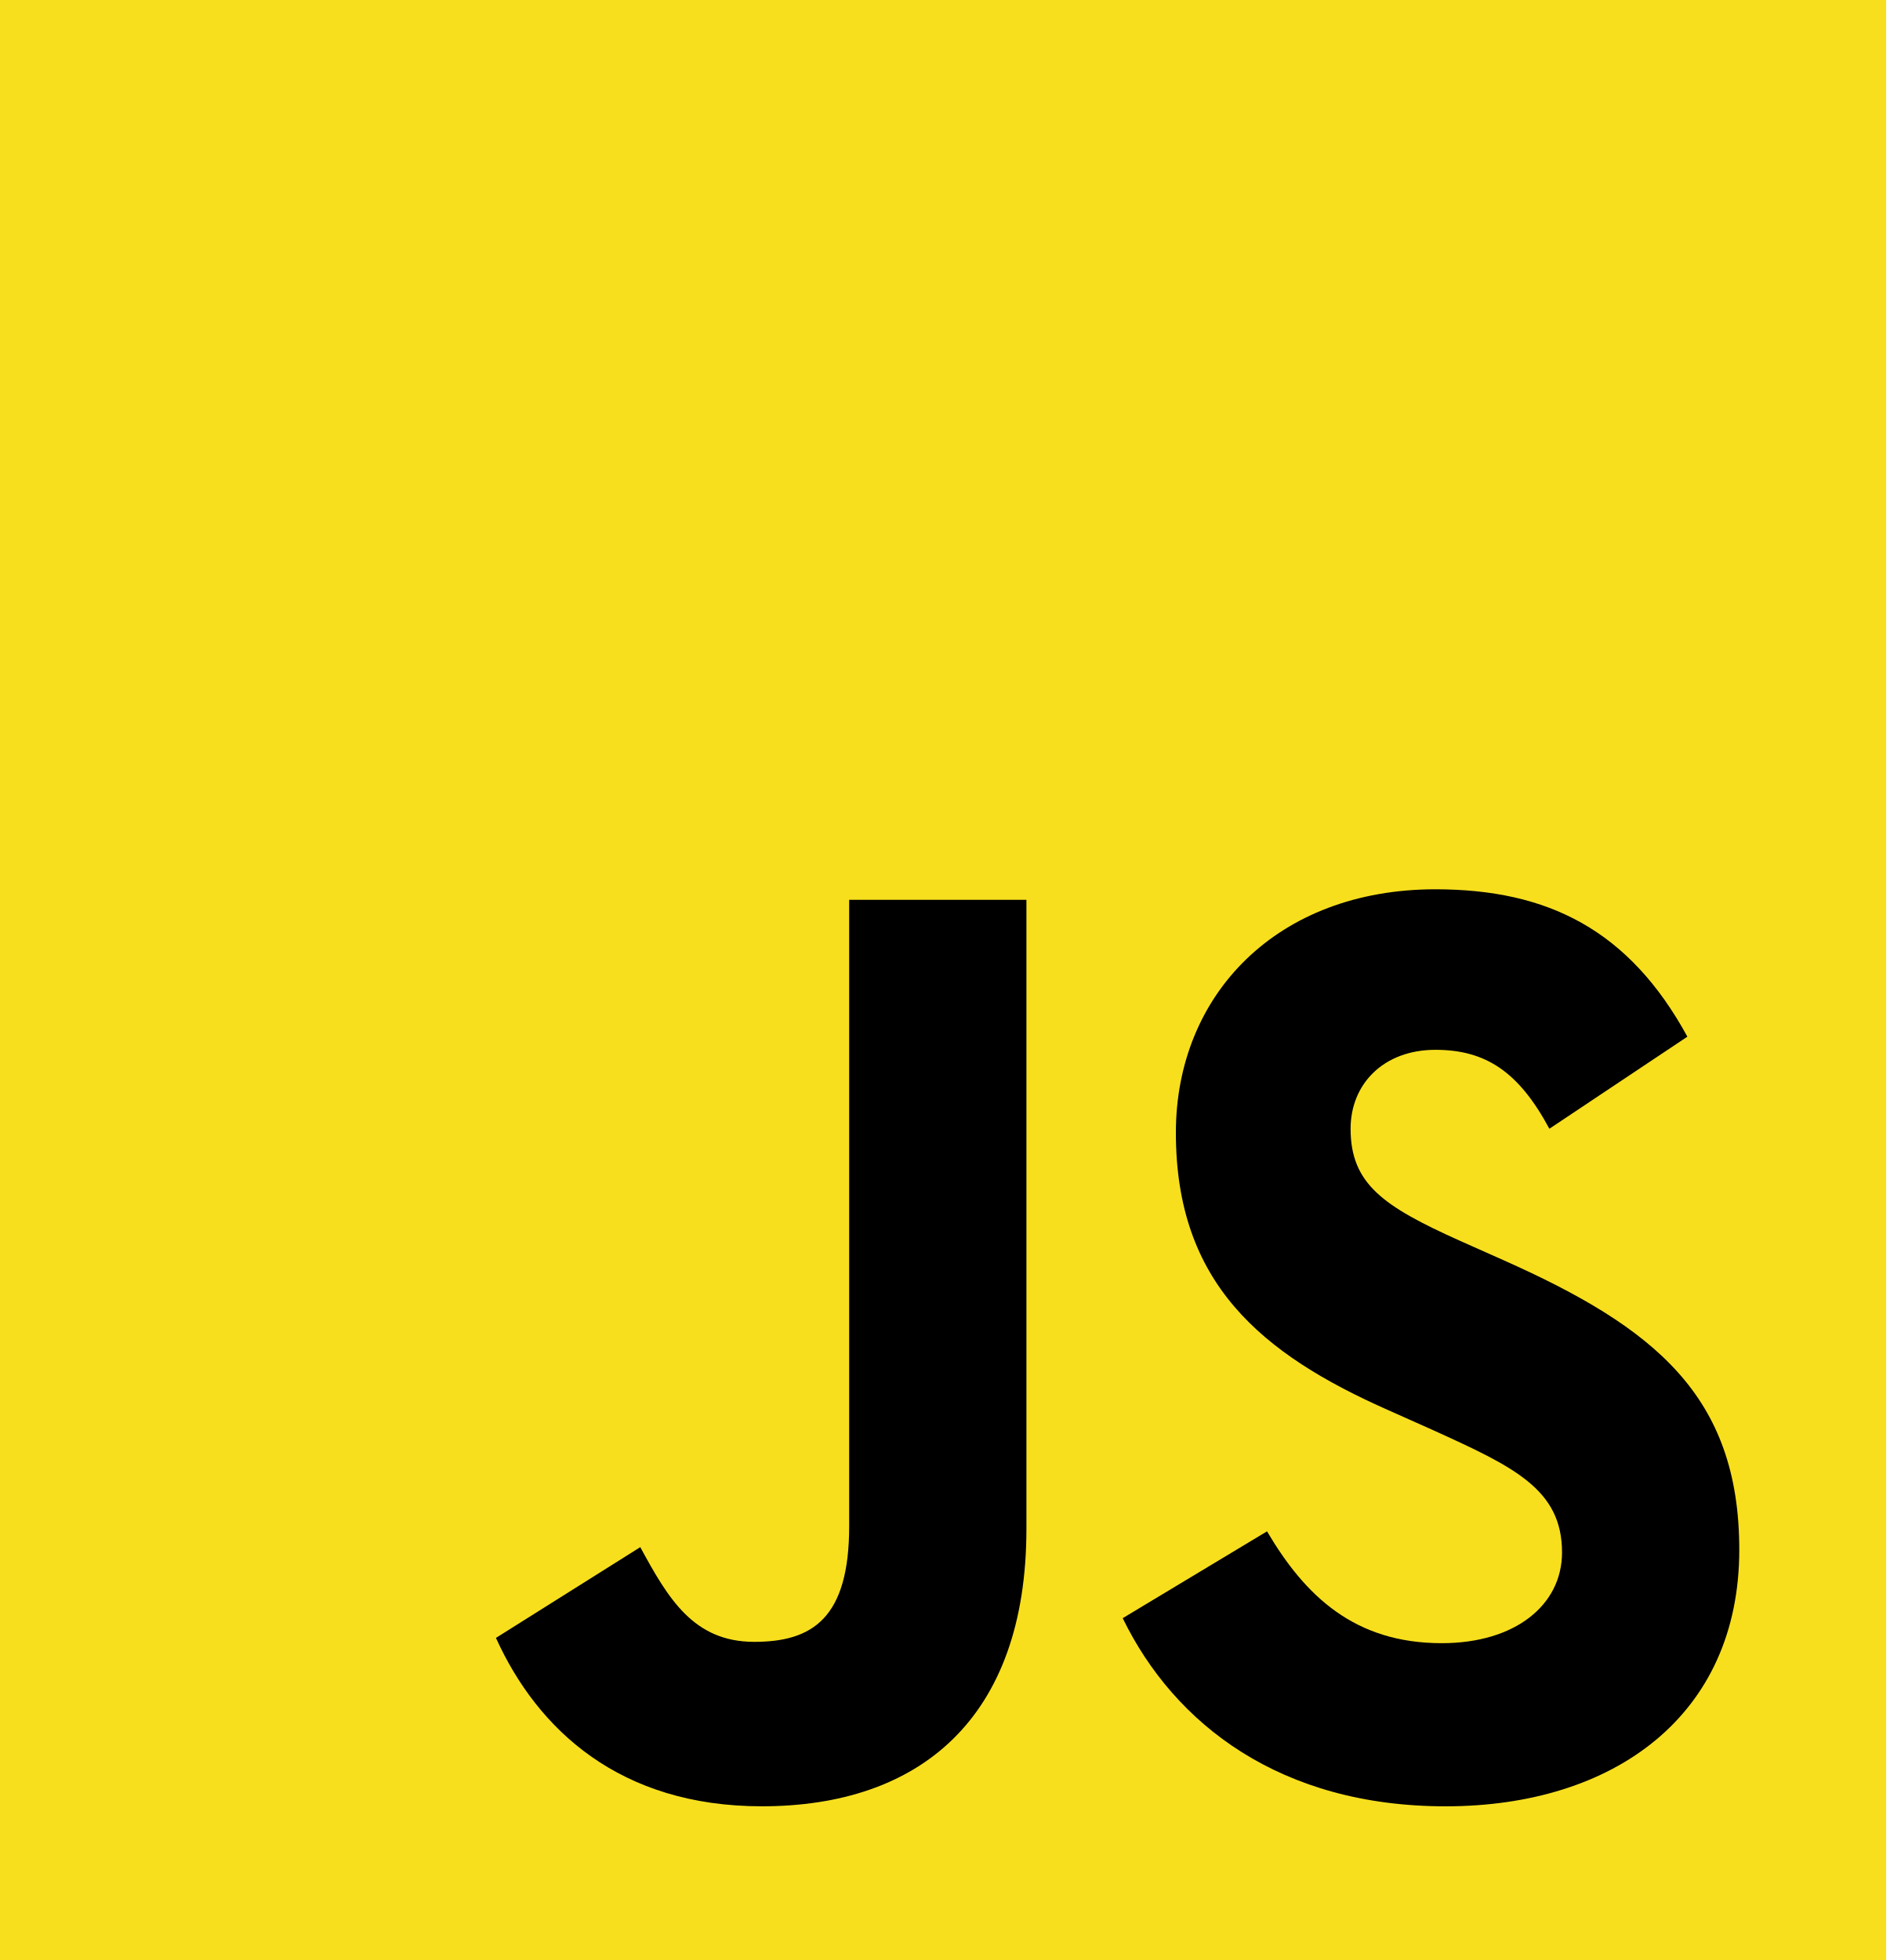
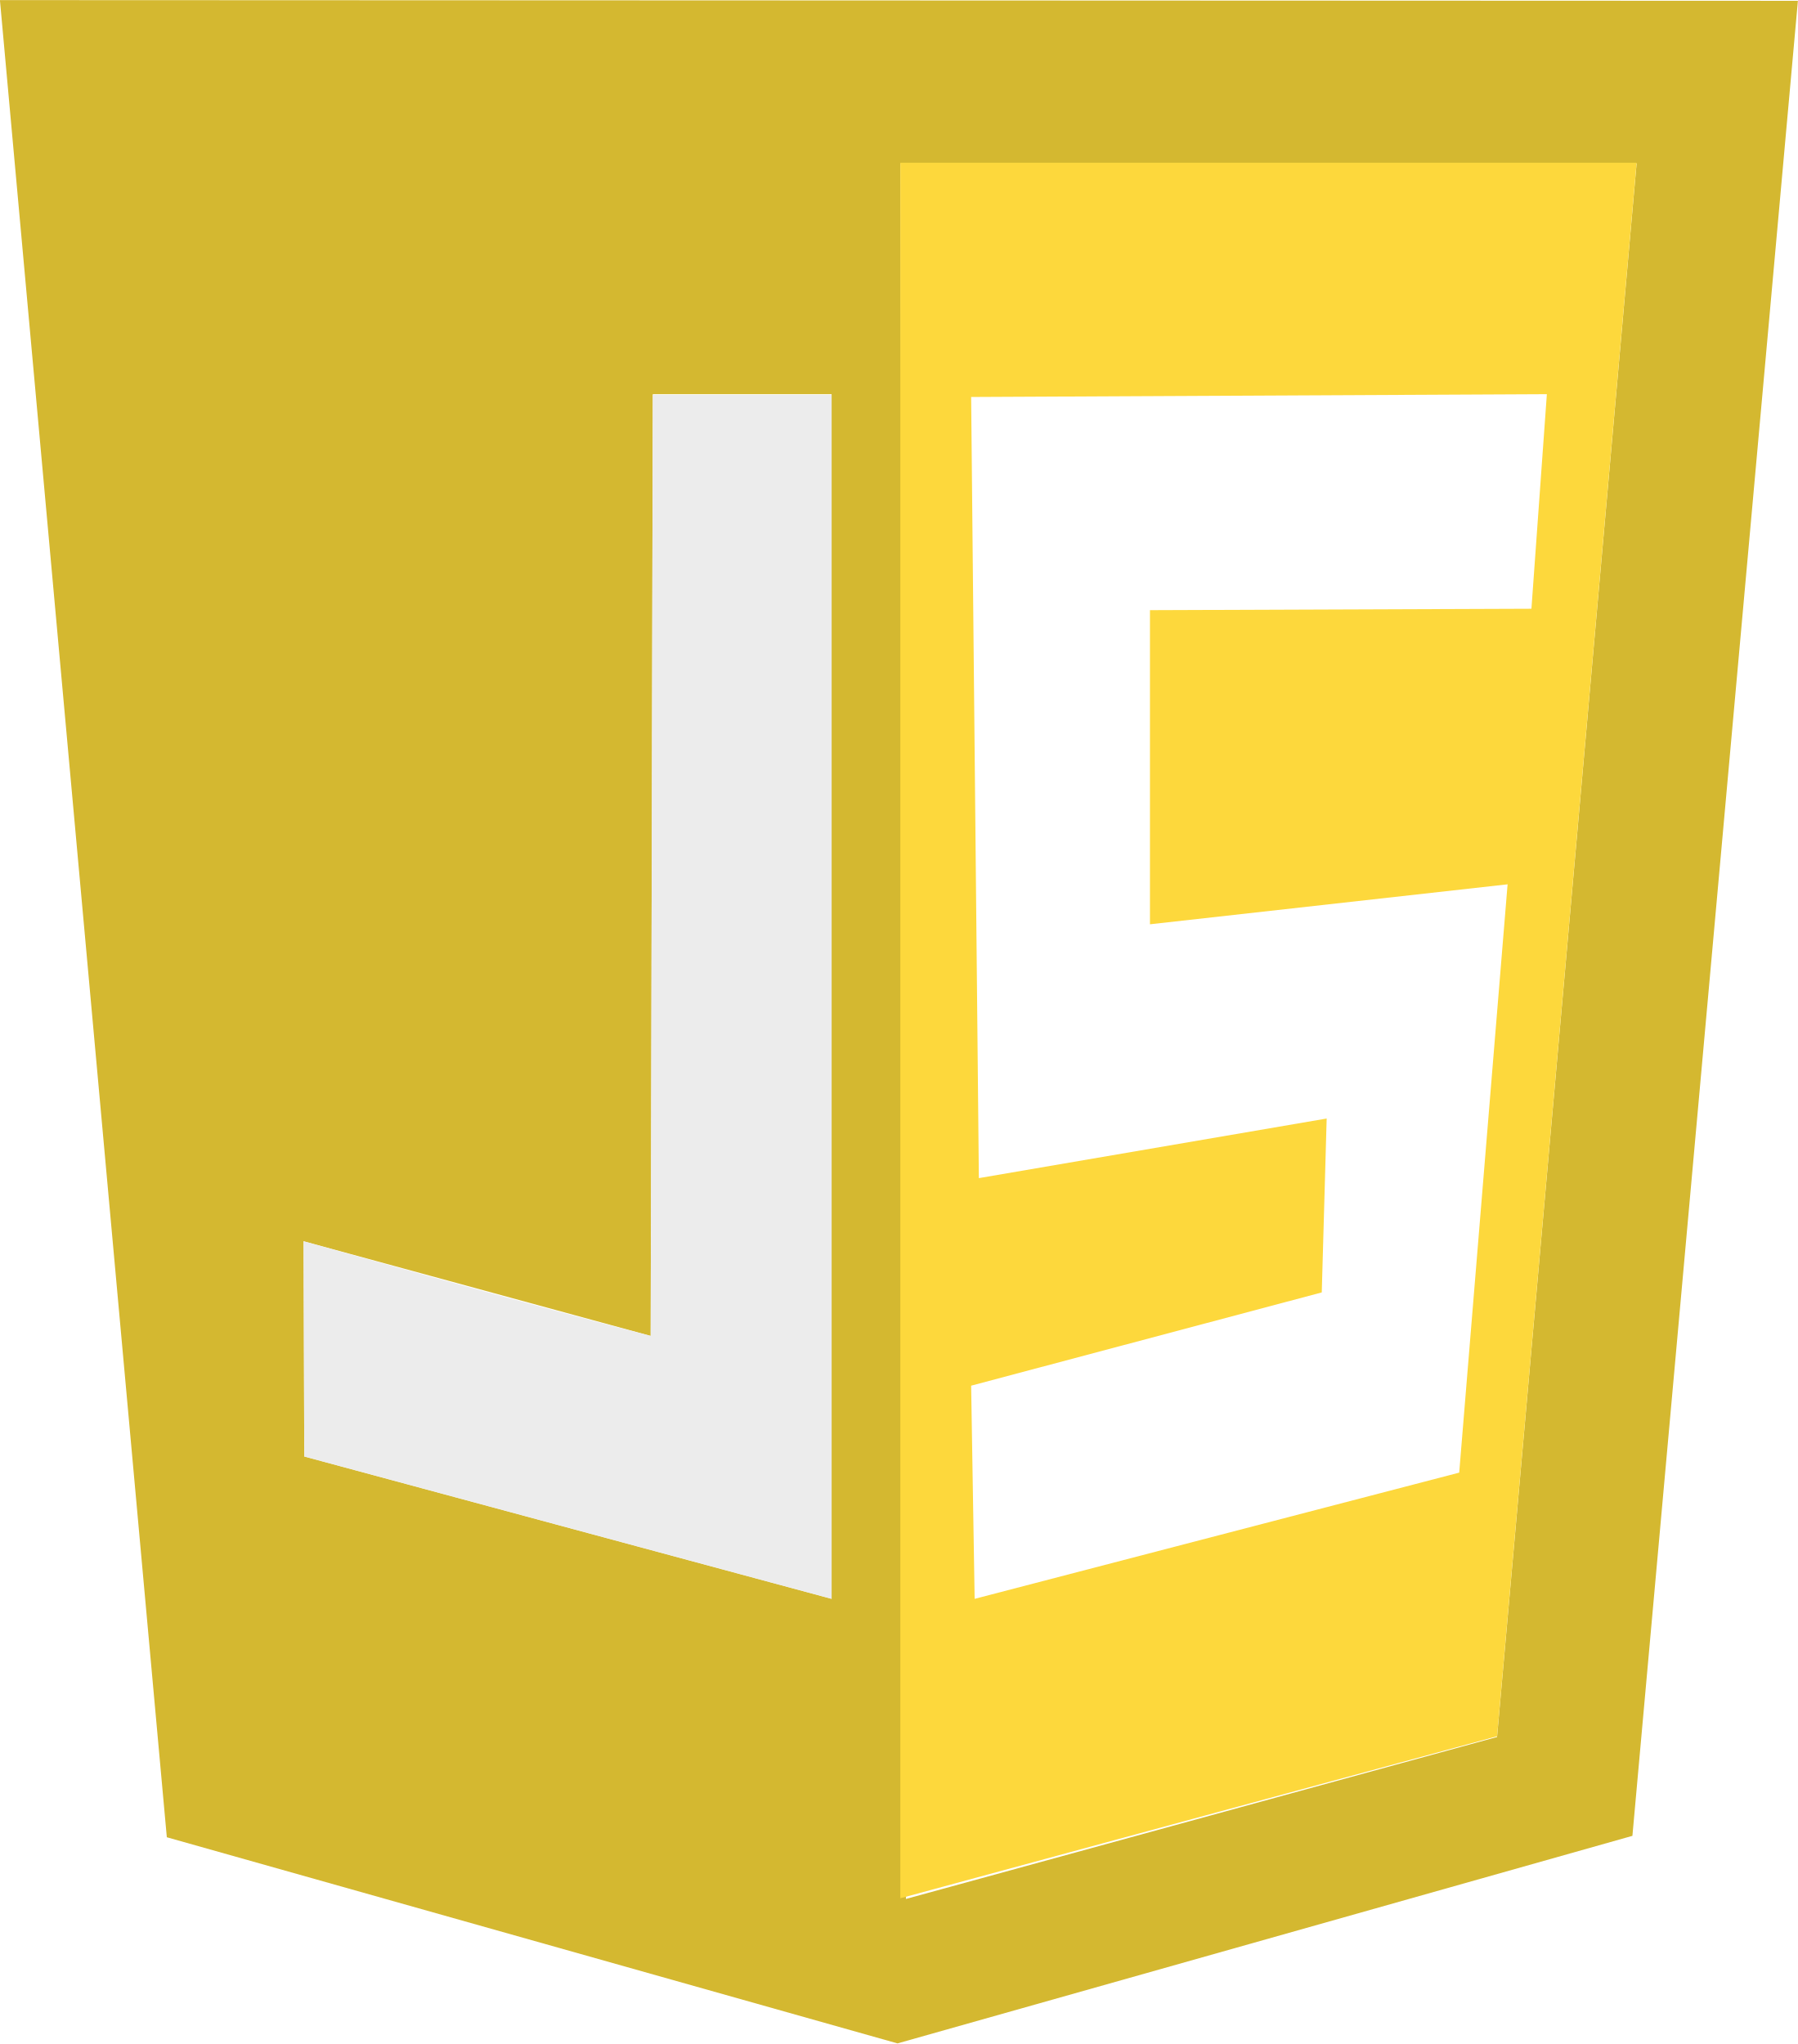
- <svg xmlns="http://www.w3.org/2000/svg" width="97" height="100" viewBox="0 0 97 100" fill="none">
-   <path d="M0 0H96.242V100H0V0Z" fill="#F7DF1E" />
-   <path d="M25.306 83.567L32.671 78.936C34.092 81.553 35.384 83.768 38.485 83.768C41.456 83.768 43.33 82.56 43.33 77.862V45.91H52.374V77.995C52.374 87.728 46.883 92.158 38.872 92.158C31.637 92.158 27.437 88.265 25.306 83.566" fill="black" />
-   <path d="M57.287 82.56L64.651 78.13C66.59 81.419 69.109 83.836 73.567 83.836C77.314 83.836 79.704 81.889 79.704 79.204C79.704 75.982 77.249 74.841 73.114 72.962L70.854 71.954C64.328 69.068 60 65.444 60 57.791C60 50.743 65.168 45.372 73.244 45.372C78.993 45.372 83.128 47.453 86.1 52.891L79.058 57.589C77.507 54.703 75.828 53.562 73.244 53.562C70.595 53.562 68.915 55.307 68.915 57.589C68.915 60.409 70.595 61.55 74.471 63.295L76.732 64.302C84.42 67.726 88.748 71.216 88.748 79.07C88.748 87.528 82.353 92.159 73.76 92.159C65.362 92.159 59.935 87.998 57.287 82.56" fill="black" />
+ <svg xmlns="http://www.w3.org/2000/svg" id="svg4525" viewBox="0 0 256.4 291.5" width="2199" height="2500">
+   <style>.st0{fill:#d4b830}.st1,.st2{opacity:.986;fill:#ebebeb;fill-opacity:0;enable-background:new}.st2{fill-opacity:.922}.st3{fill:#fdd83c}</style>
+   <g id="g5193" transform="translate(4.988 -113.385)">
+     <path id="path5113" class="st0" d="M18.8 375.4L-5 113.4l256.4.1-23.6 261.7L123 404.8 18.8 375.4zm189.7-14.3l19.9-224.4h-105l.8 247.5 84.3-23.1zm-94.9-191.5H88.1l-.3 134.3-49.5-13.5.1 30.7 75.2 20.3V169.6z" />
+     <path id="path5159" class="st1" d="M105.2 338.9c-3.3-1-19.6-5.4-36.2-9.9l-30.1-8.1v-15.1c0-14.8 0-15.1 1.5-14.6.8.3 11.8 3.3 24.4 6.8l22.9 6.3.2-67 .2-67h25v85.2c0 67.7-.2 85.2-.9 85.2-.5-.1-3.7-.9-7-1.8z" />
+     <path id="path5157" class="st2" d="M38.4 321.1l-.1-30.7s31.6 8.9 49.5 13.5l.3-134.2h25.5v171.7l-75.2-20.3z" />
+     <path id="path5117" class="st3" d="M123.4 136.6h105L208.5 361l-85.1 23.1V136.6zm79.7 186.8l6.9-83.9-51 5.7v-44.8l54.4-.2 2.2-30.6-82.1.4 1.1 111.4 49.6-8.5-.7 24.8-50 13.3.5 30.4 69.1-18z" />
+   </g>
</svg>
